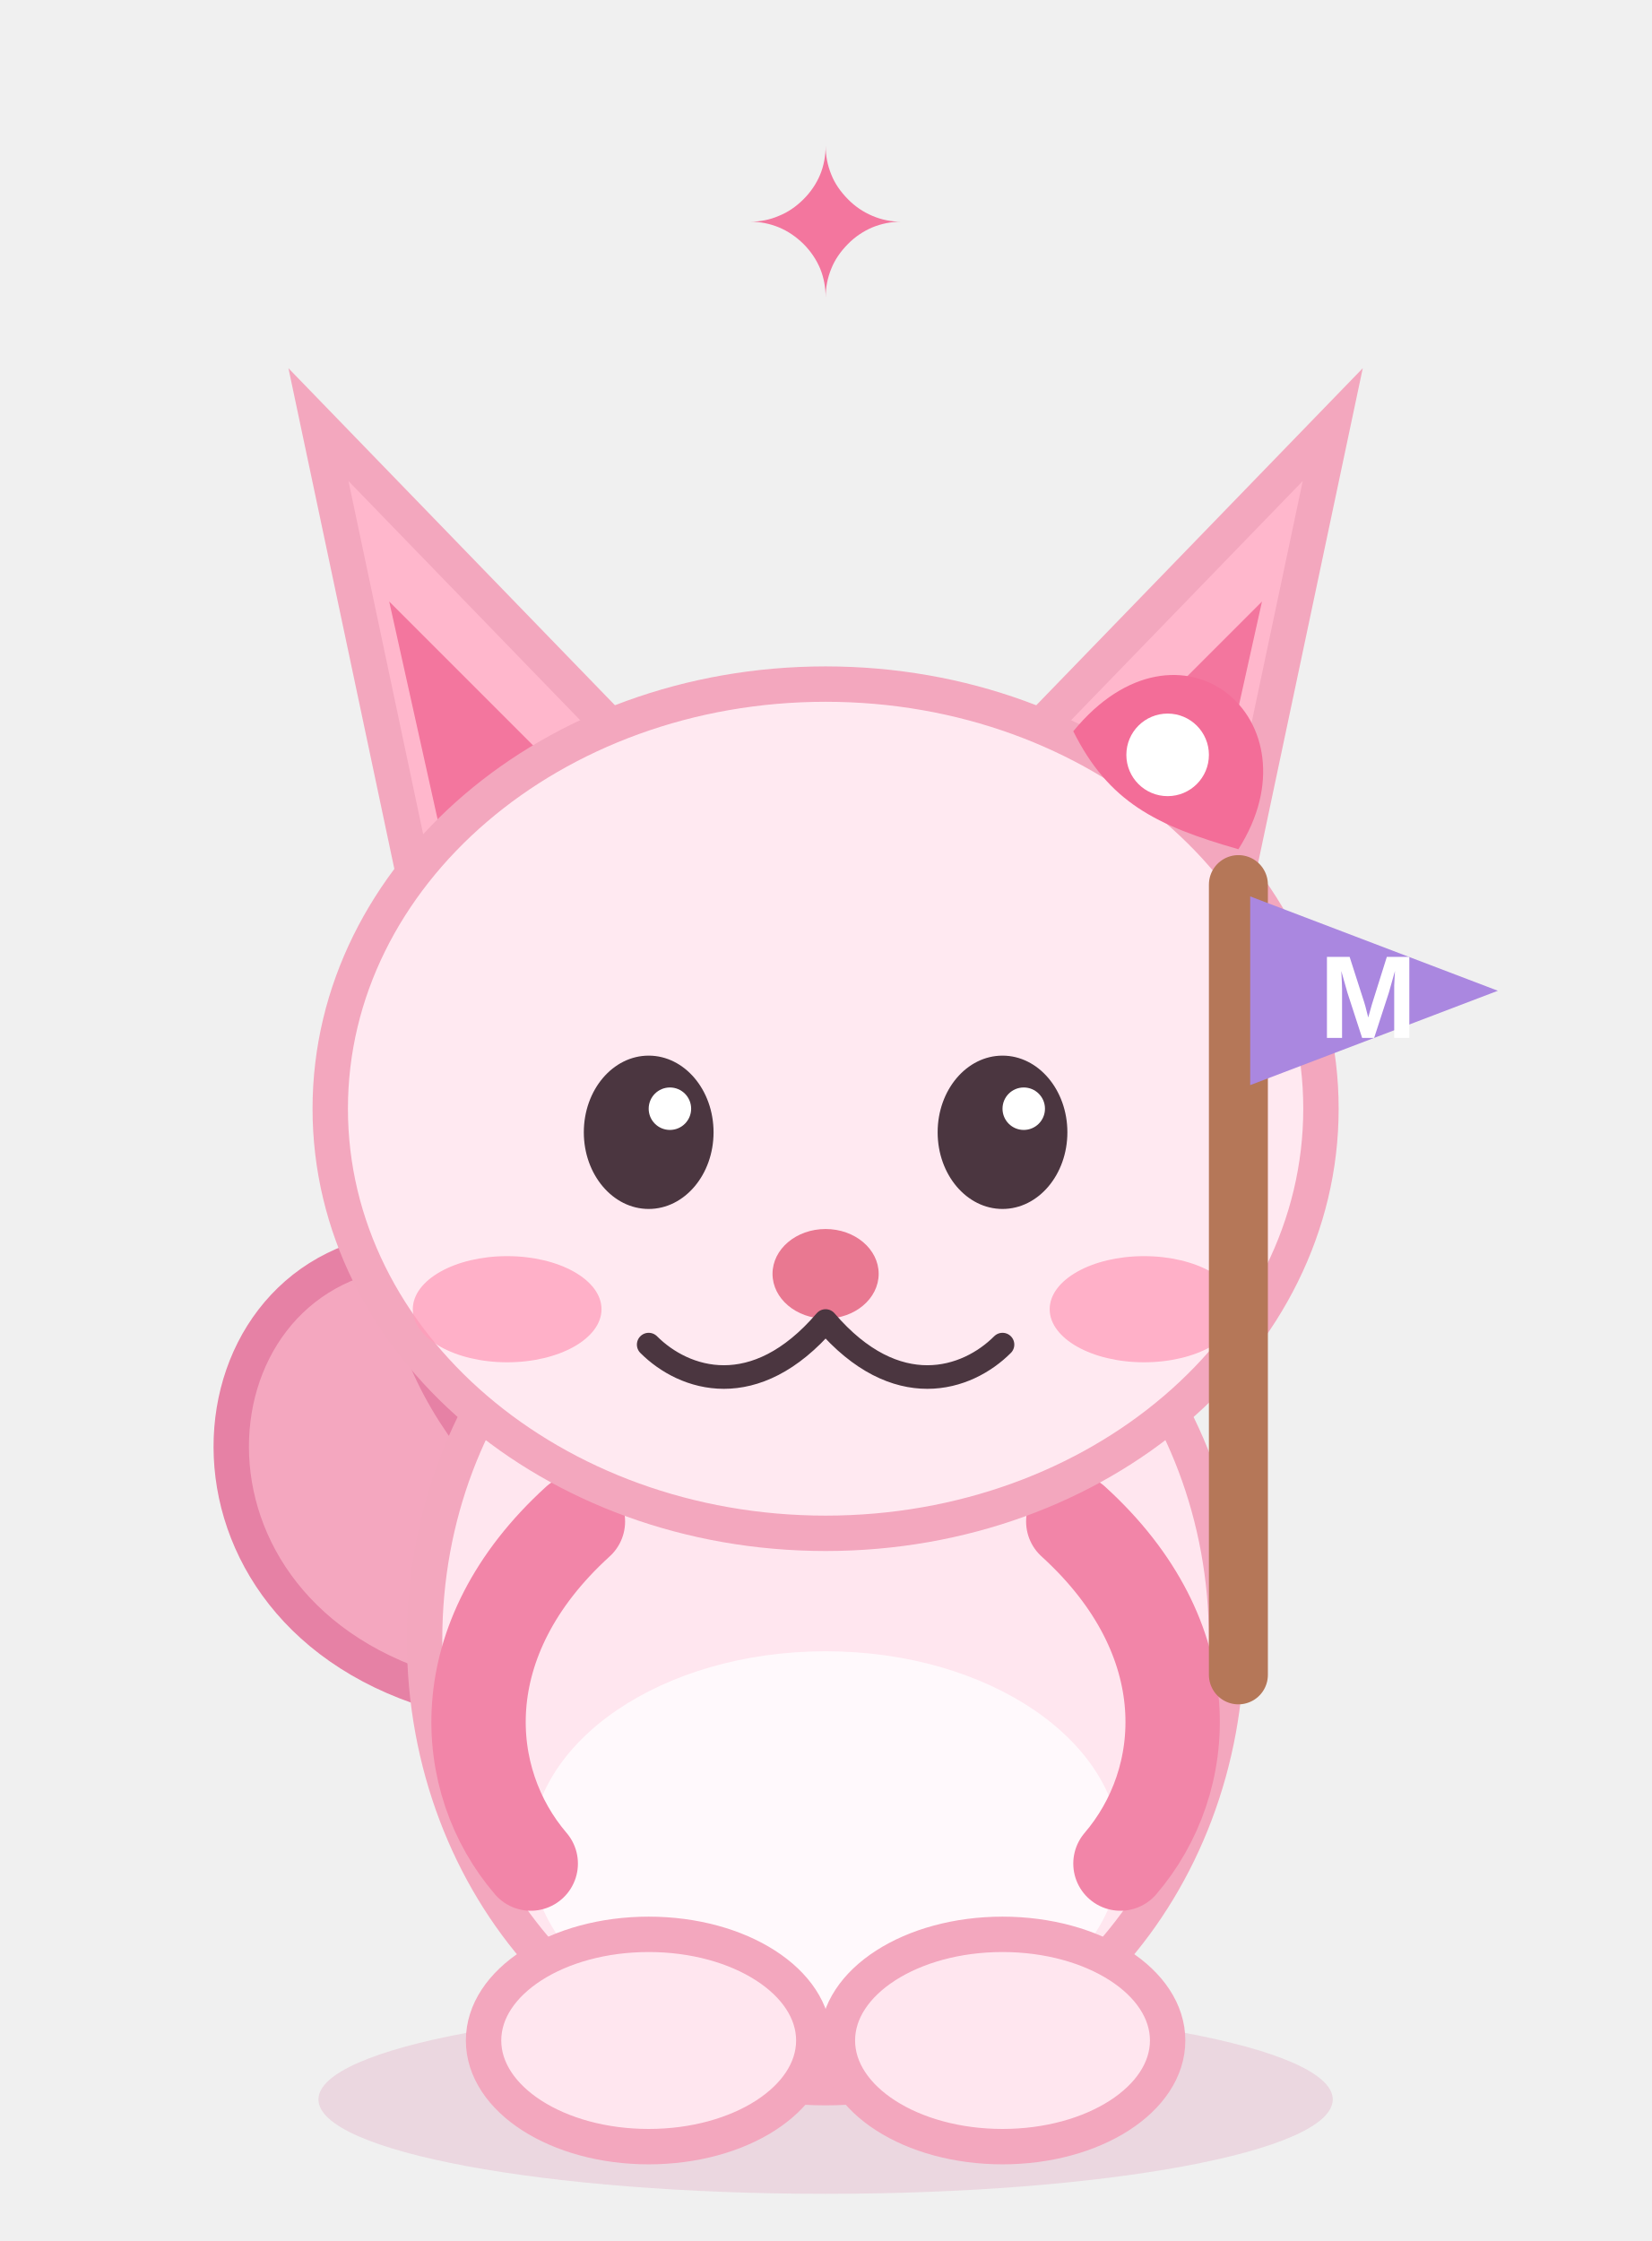
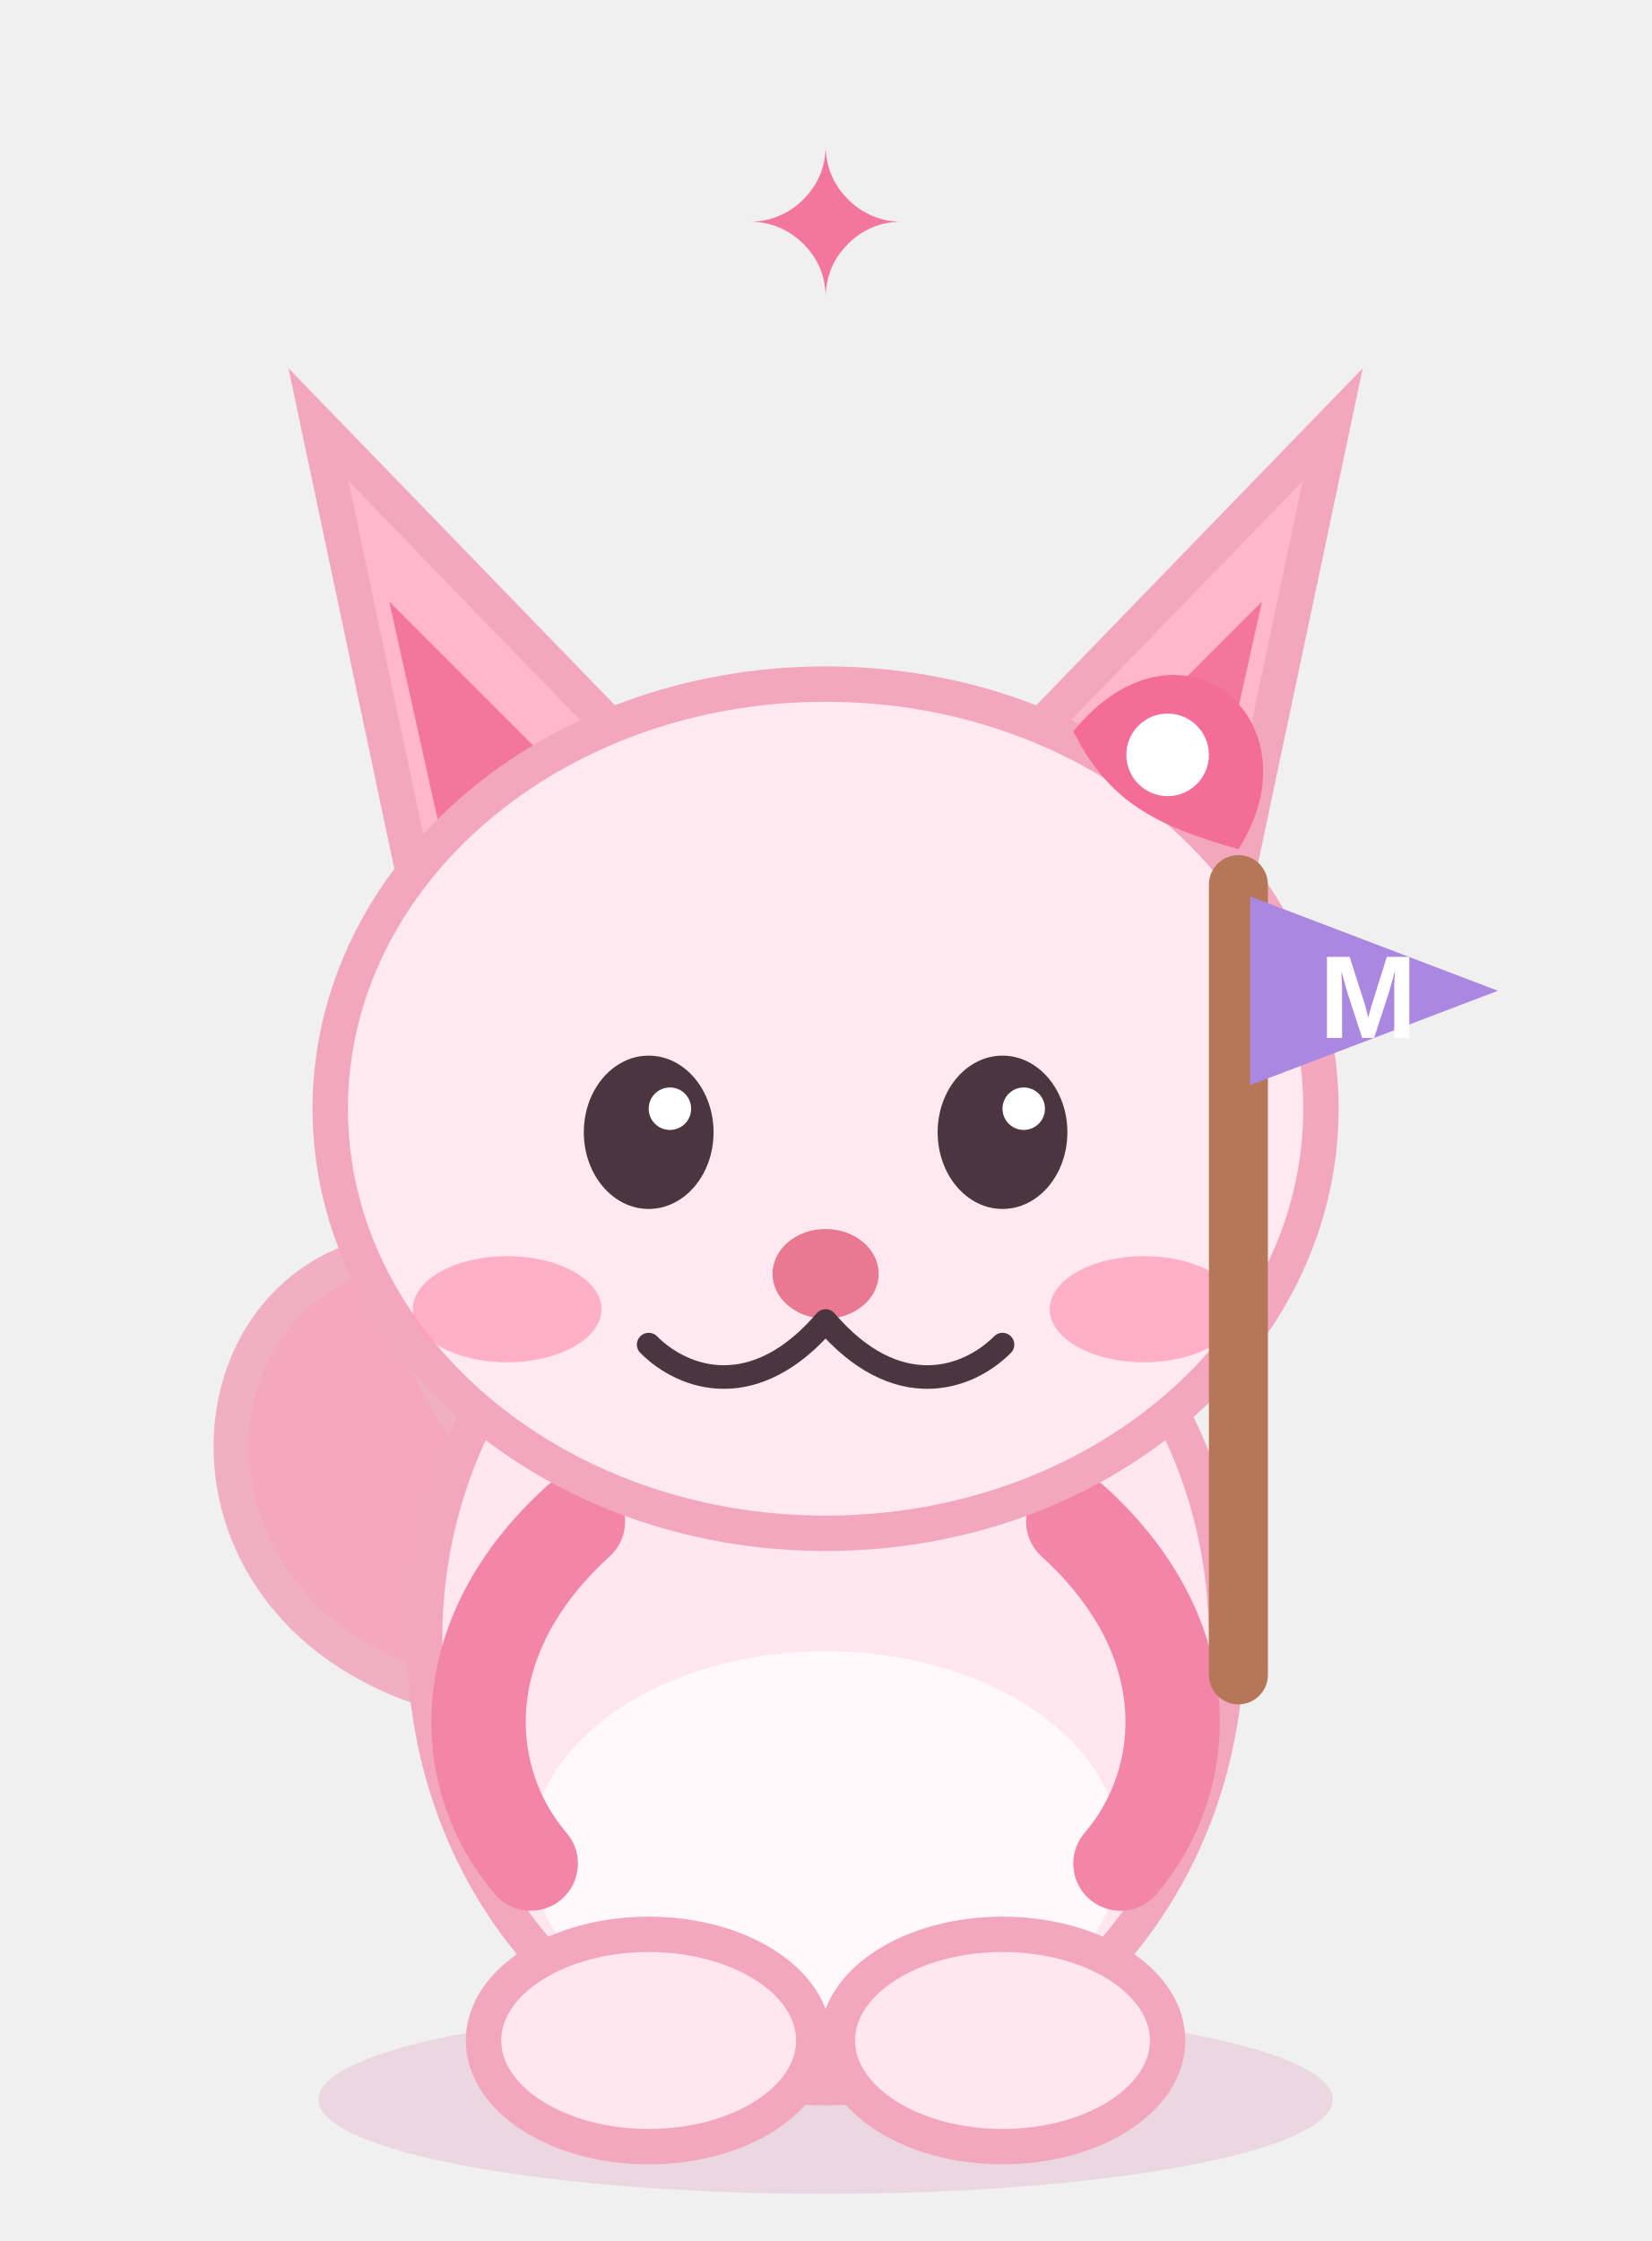
<svg xmlns="http://www.w3.org/2000/svg" viewBox="0 0 140 190" fill="none">
  <ellipse cx="70" cy="178" rx="43" ry="8" fill="#E7C5D4" opacity=".58" />
-   <path d="M39 144C13 138 15 108 34 106C35 122 48 129 54 137" fill="#F4A7BF" stroke="#E681A5" stroke-width="3" stroke-linecap="round" />
+   <path d="M39 144C13 138 15 108 34 106C35 122 48 129 54 137" fill="#F4A7BF" stroke="#F0AFC3" stroke-width="3" stroke-linecap="round" />
  <ellipse cx="70" cy="139" rx="34" ry="38" fill="#FFE6EF" stroke="#F3A7BE" stroke-width="3" />
  <ellipse cx="70" cy="157" rx="25" ry="17" fill="#FFF9FC" />
  <path d="M49 129C38 139 39 151 45 158" stroke="#F285A8" stroke-width="8" stroke-linecap="round" />
  <path d="M91 129C102 139 101 151 95 158" stroke="#F285A8" stroke-width="8" stroke-linecap="round" />
  <ellipse cx="55" cy="173" rx="14" ry="9" fill="#FFE6EF" stroke="#F3A7BE" stroke-width="3" />
  <ellipse cx="85" cy="173" rx="14" ry="9" fill="#FFE6EF" stroke="#F3A7BE" stroke-width="3" />
  <path d="M38 88L27 36L58 68Z" fill="#FFB7CC" stroke="#F3A7BE" stroke-width="3" />
  <path d="M102 88L113 36L82 68Z" fill="#FFB7CC" stroke="#F3A7BE" stroke-width="3" />
  <path d="M39 78L33 51L53 71Z" fill="#F3769E" />
  <path d="M101 78L107 51L87 71Z" fill="#F3769E" />
  <ellipse cx="70" cy="94" rx="42" ry="36" fill="#FFE9F1" stroke="#F3A7BE" stroke-width="3" />
  <ellipse cx="55" cy="96" rx="5.5" ry="6.5" fill="#4B3640" />
  <ellipse cx="85" cy="96" rx="5.5" ry="6.5" fill="#4B3640" />
  <circle cx="56.8" cy="94" r="1.8" fill="white" />
  <circle cx="86.8" cy="94" r="1.8" fill="white" />
  <ellipse cx="70" cy="108" rx="4.5" ry="3.8" fill="#E97891" />
  <path d="M70 112C64 119 58 117 55 114M70 112C76 119 82 117 85 114" stroke="#4B3640" stroke-width="2" stroke-linecap="round" />
  <ellipse cx="43" cy="111" rx="8" ry="4.5" fill="#FF9EBA" opacity=".76" />
  <ellipse cx="97" cy="111" rx="8" ry="4.5" fill="#FF9EBA" opacity=".76" />
  <path d="M91 62C100 51 112 61 105 72C98 70 94 68 91 62Z" fill="#F36D98" />
  <circle cx="99" cy="64" r="3.5" fill="white" />
  <path d="M105 142V75" stroke="#B57758" stroke-width="5" stroke-linecap="round" />
  <path d="M106 76L127 84L106 92Z" fill="#AA87E0" />
  <text x="116" y="88" text-anchor="middle" font-family="Arial, sans-serif" font-size="10" font-weight="700" fill="white">M</text>
  <text x="70" y="25" text-anchor="middle" font-family="Arial, sans-serif" font-size="17" font-weight="900" fill="#F3769E">✦</text>
</svg>
